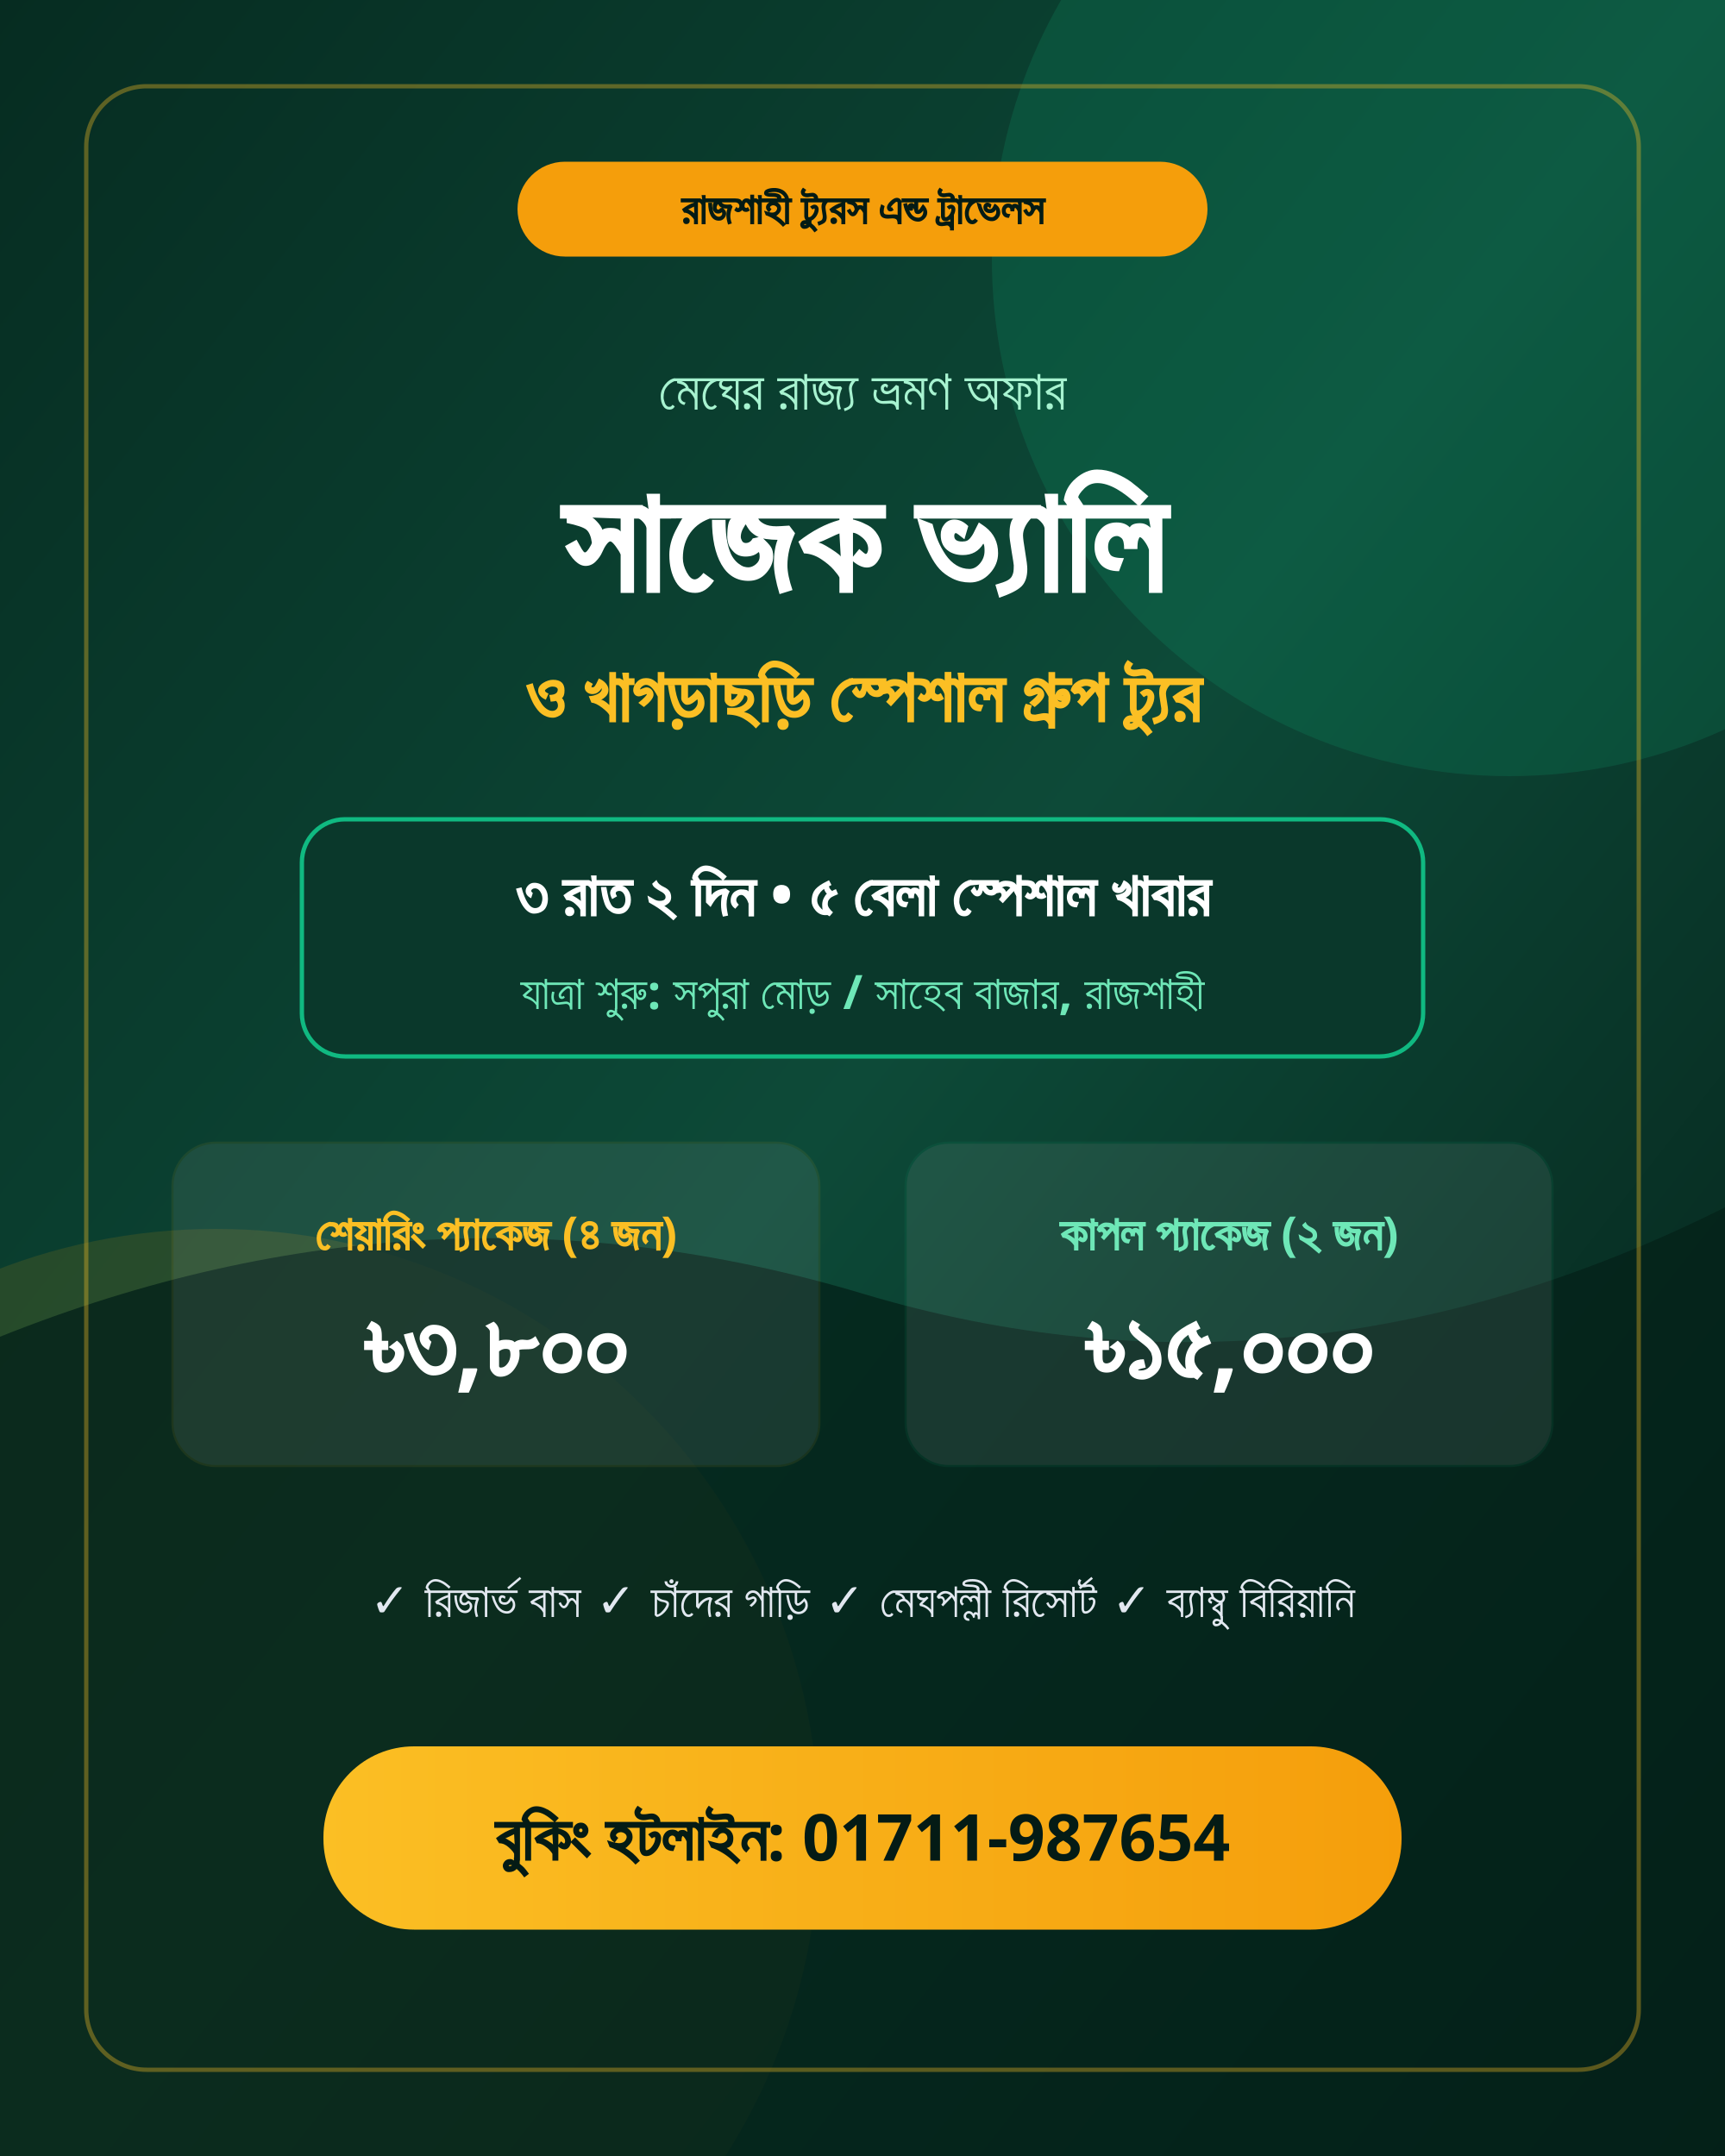
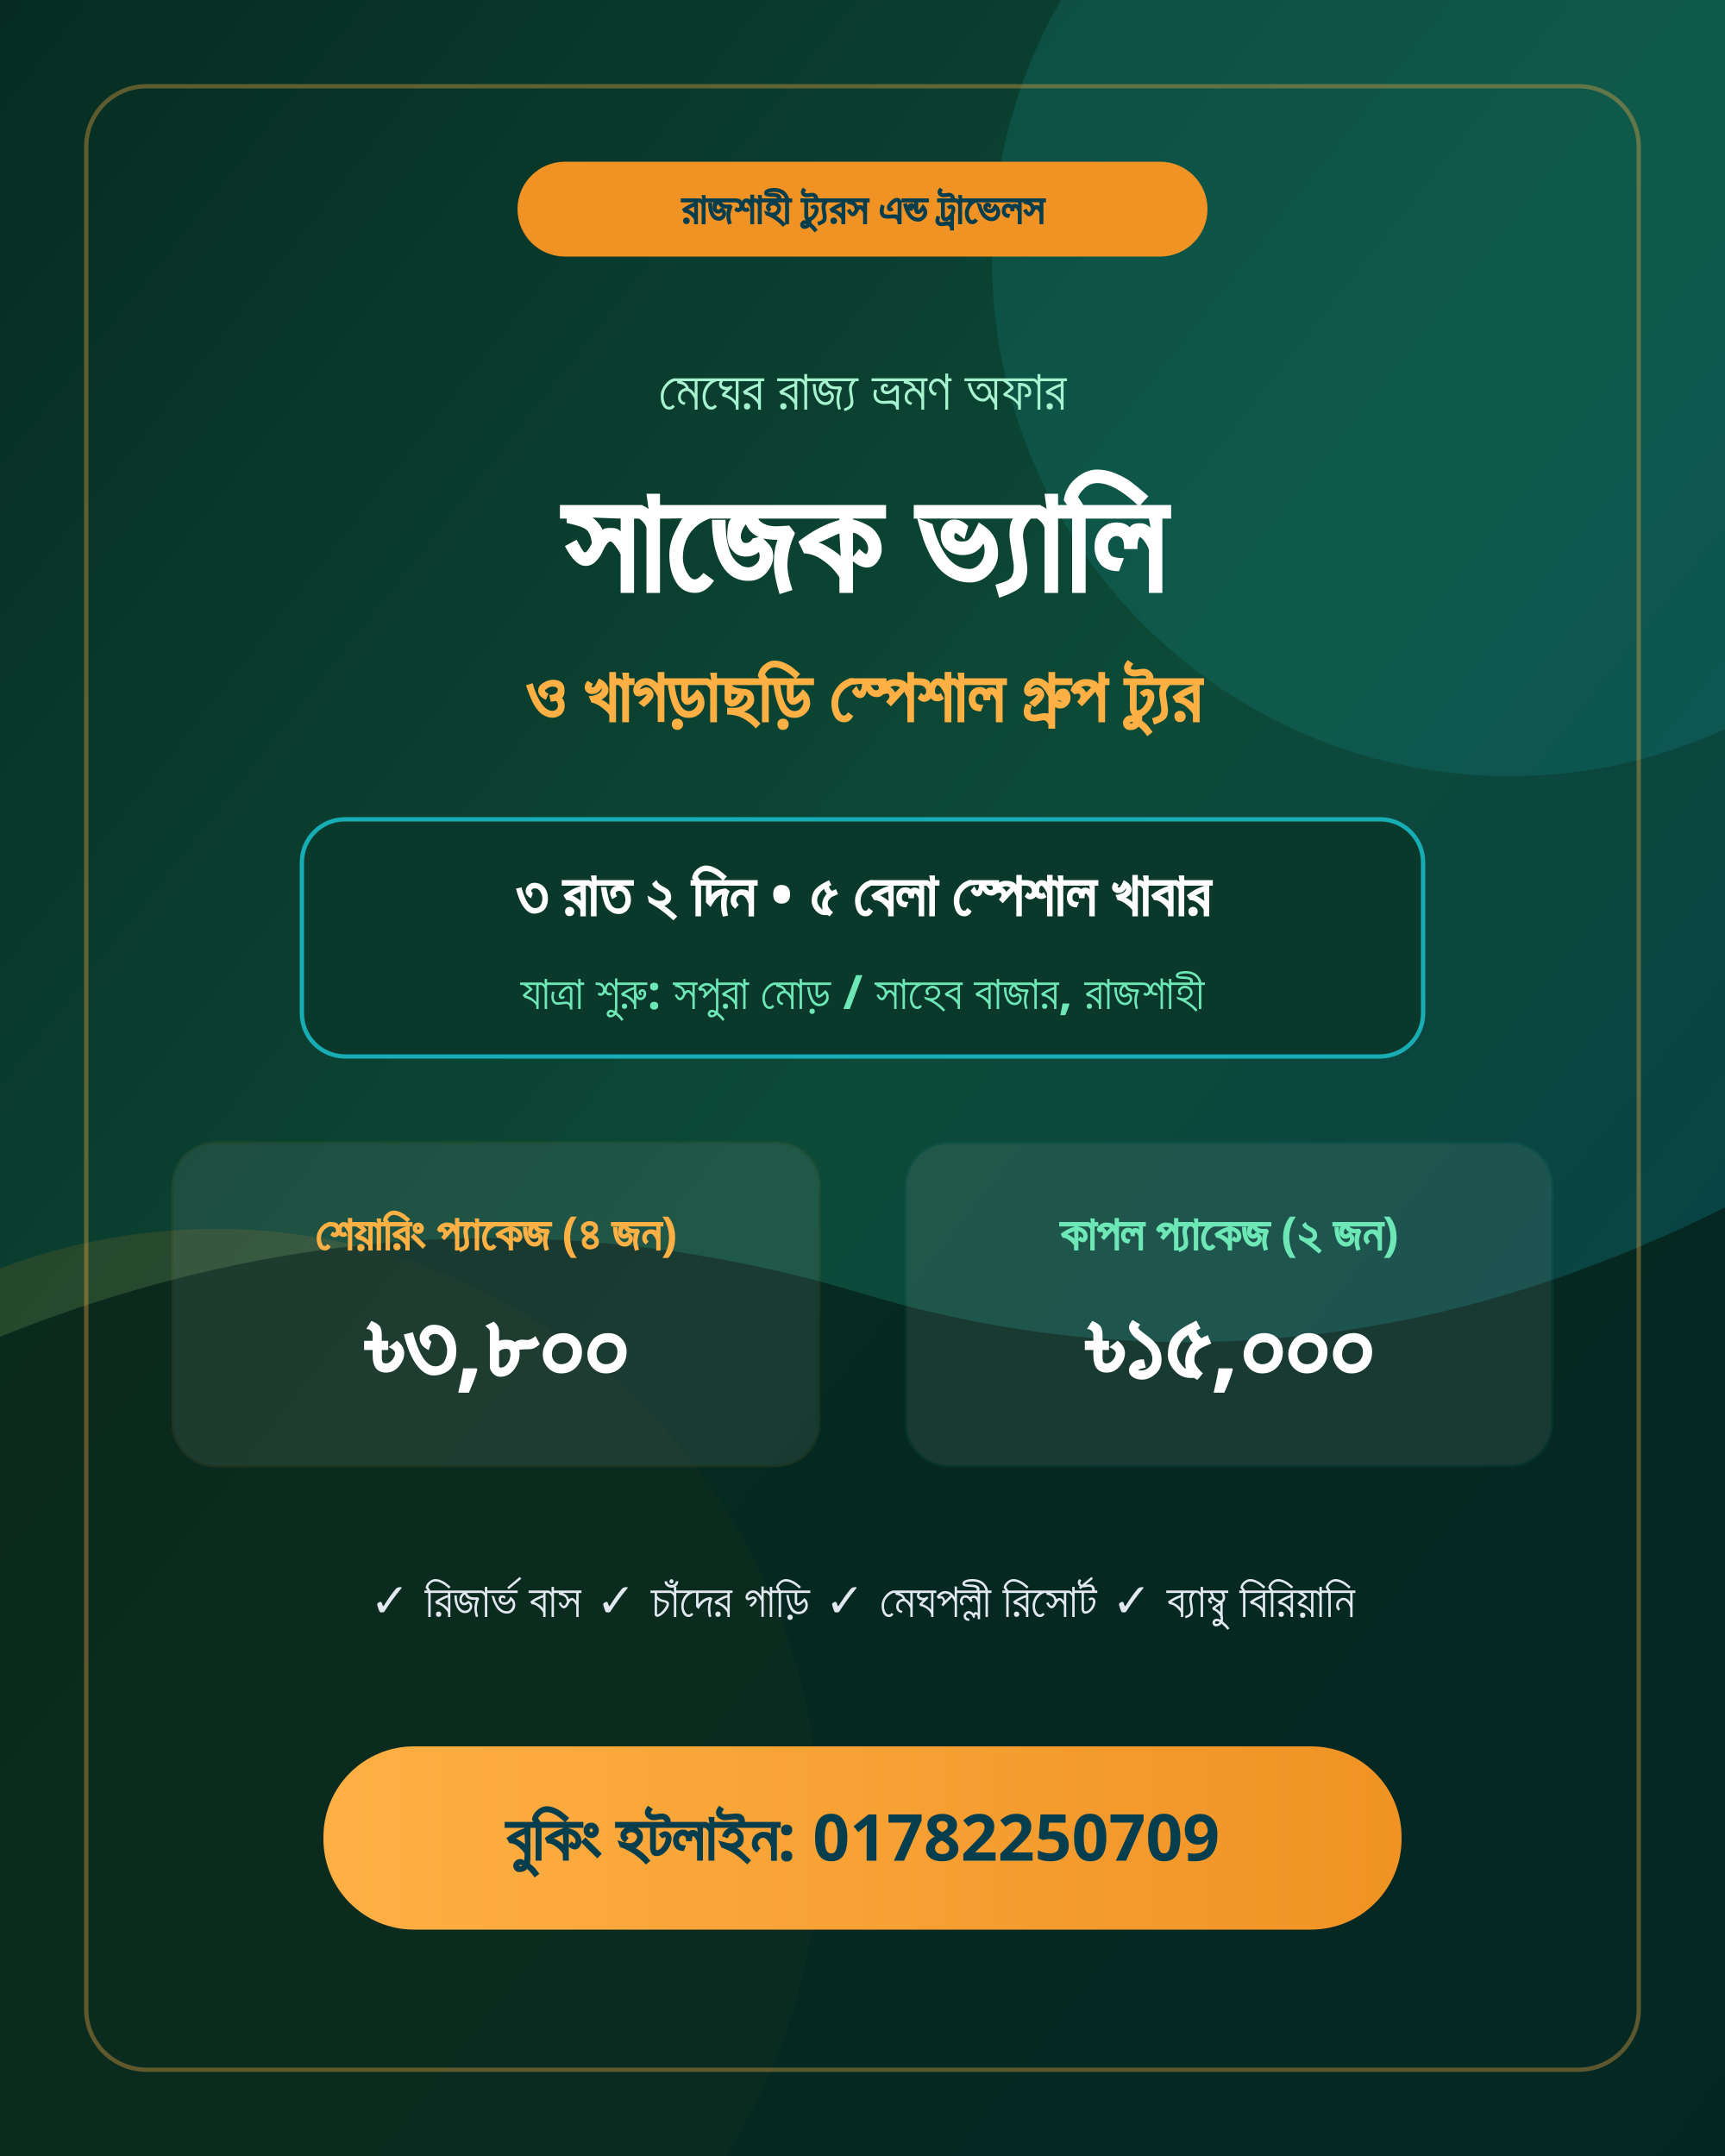
<svg xmlns="http://www.w3.org/2000/svg" viewBox="0 0 800 1000" width="800" height="1000">
  <defs>
    <linearGradient id="bg" x1="0%" y1="0%" x2="100%" y2="100%">
      <stop offset="0%" stop-color="#062c21" />
      <stop offset="50%" stop-color="#0d4a38" />
-       <stop offset="100%" stop-color="#041b15" />
+       <stop offset="100%" stop-color="#073e4d" />
    </linearGradient>
    <linearGradient id="gold" x1="0%" y1="0%" x2="100%" y2="0%">
-       <stop offset="0%" stop-color="#fbbf24" />
-       <stop offset="100%" stop-color="#f59e0b" />
+       <stop offset="0%" stop-color="#ffb044" />
+       <stop offset="100%" stop-color="#f09224" />
    </linearGradient>
  </defs>
  <rect width="800" height="1000" fill="url(#bg)" />
-   <circle cx="700" cy="120" r="240" fill="#10b981" opacity="0.15" />
-   <circle cx="100" cy="850" r="280" fill="#f59e0b" opacity="0.12" />
+   <circle cx="700" cy="120" r="240" fill="#18adb5" opacity="0.15" />
+   <circle cx="100" cy="850" r="280" fill="#f09224" opacity="0.12" />
  <path d="M0 620 Q200 540 400 600 T800 560 L800 1000 L0 1000 Z" fill="#042219" opacity="0.8" />
-   <rect x="40" y="40" width="720" height="920" rx="28" fill="none" stroke="#fbbf24" stroke-width="2" opacity="0.35" />
-   <rect x="240" y="75" width="320" height="44" rx="22" fill="#f59e0b" />
-   <text x="400" y="104" text-anchor="middle" fill="#041b15" font-family="sans-serif" font-size="20" font-weight="800">রাজশাহী ট্যুরস এন্ড ট্রাভেলস</text>
+   <rect x="40" y="40" width="720" height="920" rx="28" fill="none" stroke="#ffb044" stroke-width="2" opacity="0.35" />
+   <rect x="240" y="75" width="320" height="44" rx="22" fill="#f09224" />
+   <text x="400" y="104" text-anchor="middle" fill="#073e4d" font-family="sans-serif" font-size="20" font-weight="800">রাজশাহী ট্যুরস এন্ড ট্রাভেলস</text>
  <text x="400" y="190" text-anchor="middle" fill="#a7f3d0" font-family="sans-serif" font-size="26" font-weight="600">মেঘের রাজ্য ভ্রমণ অফার</text>
  <text x="400" y="275" text-anchor="middle" fill="#ffffff" font-family="sans-serif" font-size="68" font-weight="900">সাজেক ভ্যালি</text>
-   <text x="400" y="335" text-anchor="middle" fill="#fbbf24" font-family="sans-serif" font-size="34" font-weight="700">ও খাগড়াছড়ি স্পেশাল গ্রুপ ট্যুর</text>
-   <rect x="140" y="380" width="520" height="110" rx="20" fill="#0a382b" stroke="#10b981" stroke-width="2" />
+   <text x="400" y="335" text-anchor="middle" fill="#ffb044" font-family="sans-serif" font-size="34" font-weight="700">ও খাগড়াছড়ি স্পেশাল গ্রুপ ট্যুর</text>
+   <rect x="140" y="380" width="520" height="110" rx="20" fill="#0a382b" stroke="#18adb5" stroke-width="2" />
  <text x="400" y="425" text-anchor="middle" fill="#ffffff" font-family="sans-serif" font-size="28" font-weight="700">৩ রাত ২ দিন • ৫ বেলা স্পেশাল খাবার</text>
  <text x="400" y="468" text-anchor="middle" fill="#6ee7b7" font-family="sans-serif" font-size="22" font-weight="600">যাত্রা শুরু: সপুরা মোড় / সাহেব বাজার, রাজশাহী</text>
-   <rect x="80" y="530" width="300" height="150" rx="20" fill="#ffffff" opacity="0.08" stroke="#fbbf24" />
-   <text x="230" y="580" text-anchor="middle" fill="#fbbf24" font-family="sans-serif" font-size="22" font-weight="700">শেয়ারিং প্যাকেজ (৪ জন)</text>
+   <rect x="80" y="530" width="300" height="150" rx="20" fill="#ffffff" opacity="0.08" stroke="#ffb044" />
+   <text x="230" y="580" text-anchor="middle" fill="#ffb044" font-family="sans-serif" font-size="22" font-weight="700">শেয়ারিং প্যাকেজ (৪ জন)</text>
  <text x="230" y="640" text-anchor="middle" fill="#ffffff" font-family="sans-serif" font-size="46" font-weight="900">৳৩,৮০০</text>
-   <rect x="420" y="530" width="300" height="150" rx="20" fill="#ffffff" opacity="0.08" stroke="#10b981" />
+   <rect x="420" y="530" width="300" height="150" rx="20" fill="#ffffff" opacity="0.08" stroke="#18adb5" />
  <text x="570" y="580" text-anchor="middle" fill="#6ee7b7" font-family="sans-serif" font-size="22" font-weight="700">কাপল প্যাকেজ (২ জন)</text>
  <text x="570" y="640" text-anchor="middle" fill="#ffffff" font-family="sans-serif" font-size="46" font-weight="900">৳১৫,০০০</text>
  <text x="400" y="750" text-anchor="middle" fill="#e2e8f0" font-family="sans-serif" font-size="22">✓ রিজার্ভ বাস  ✓ চাঁদের গাড়ি  ✓ মেঘপল্লী রিসোর্ট  ✓ ব্যাম্বু বিরিয়ানি</text>
  <rect x="150" y="810" width="500" height="85" rx="42" fill="url(#gold)" />
-   <text x="400" y="863" text-anchor="middle" fill="#041b15" font-family="sans-serif" font-size="30" font-weight="900">বুকিং হটলাইন: 01711-987654</text>
+   <text x="400" y="863" text-anchor="middle" fill="#073e4d" font-family="sans-serif" font-size="30" font-weight="900">বুকিং হটলাইন: 01782250709</text>
</svg>
